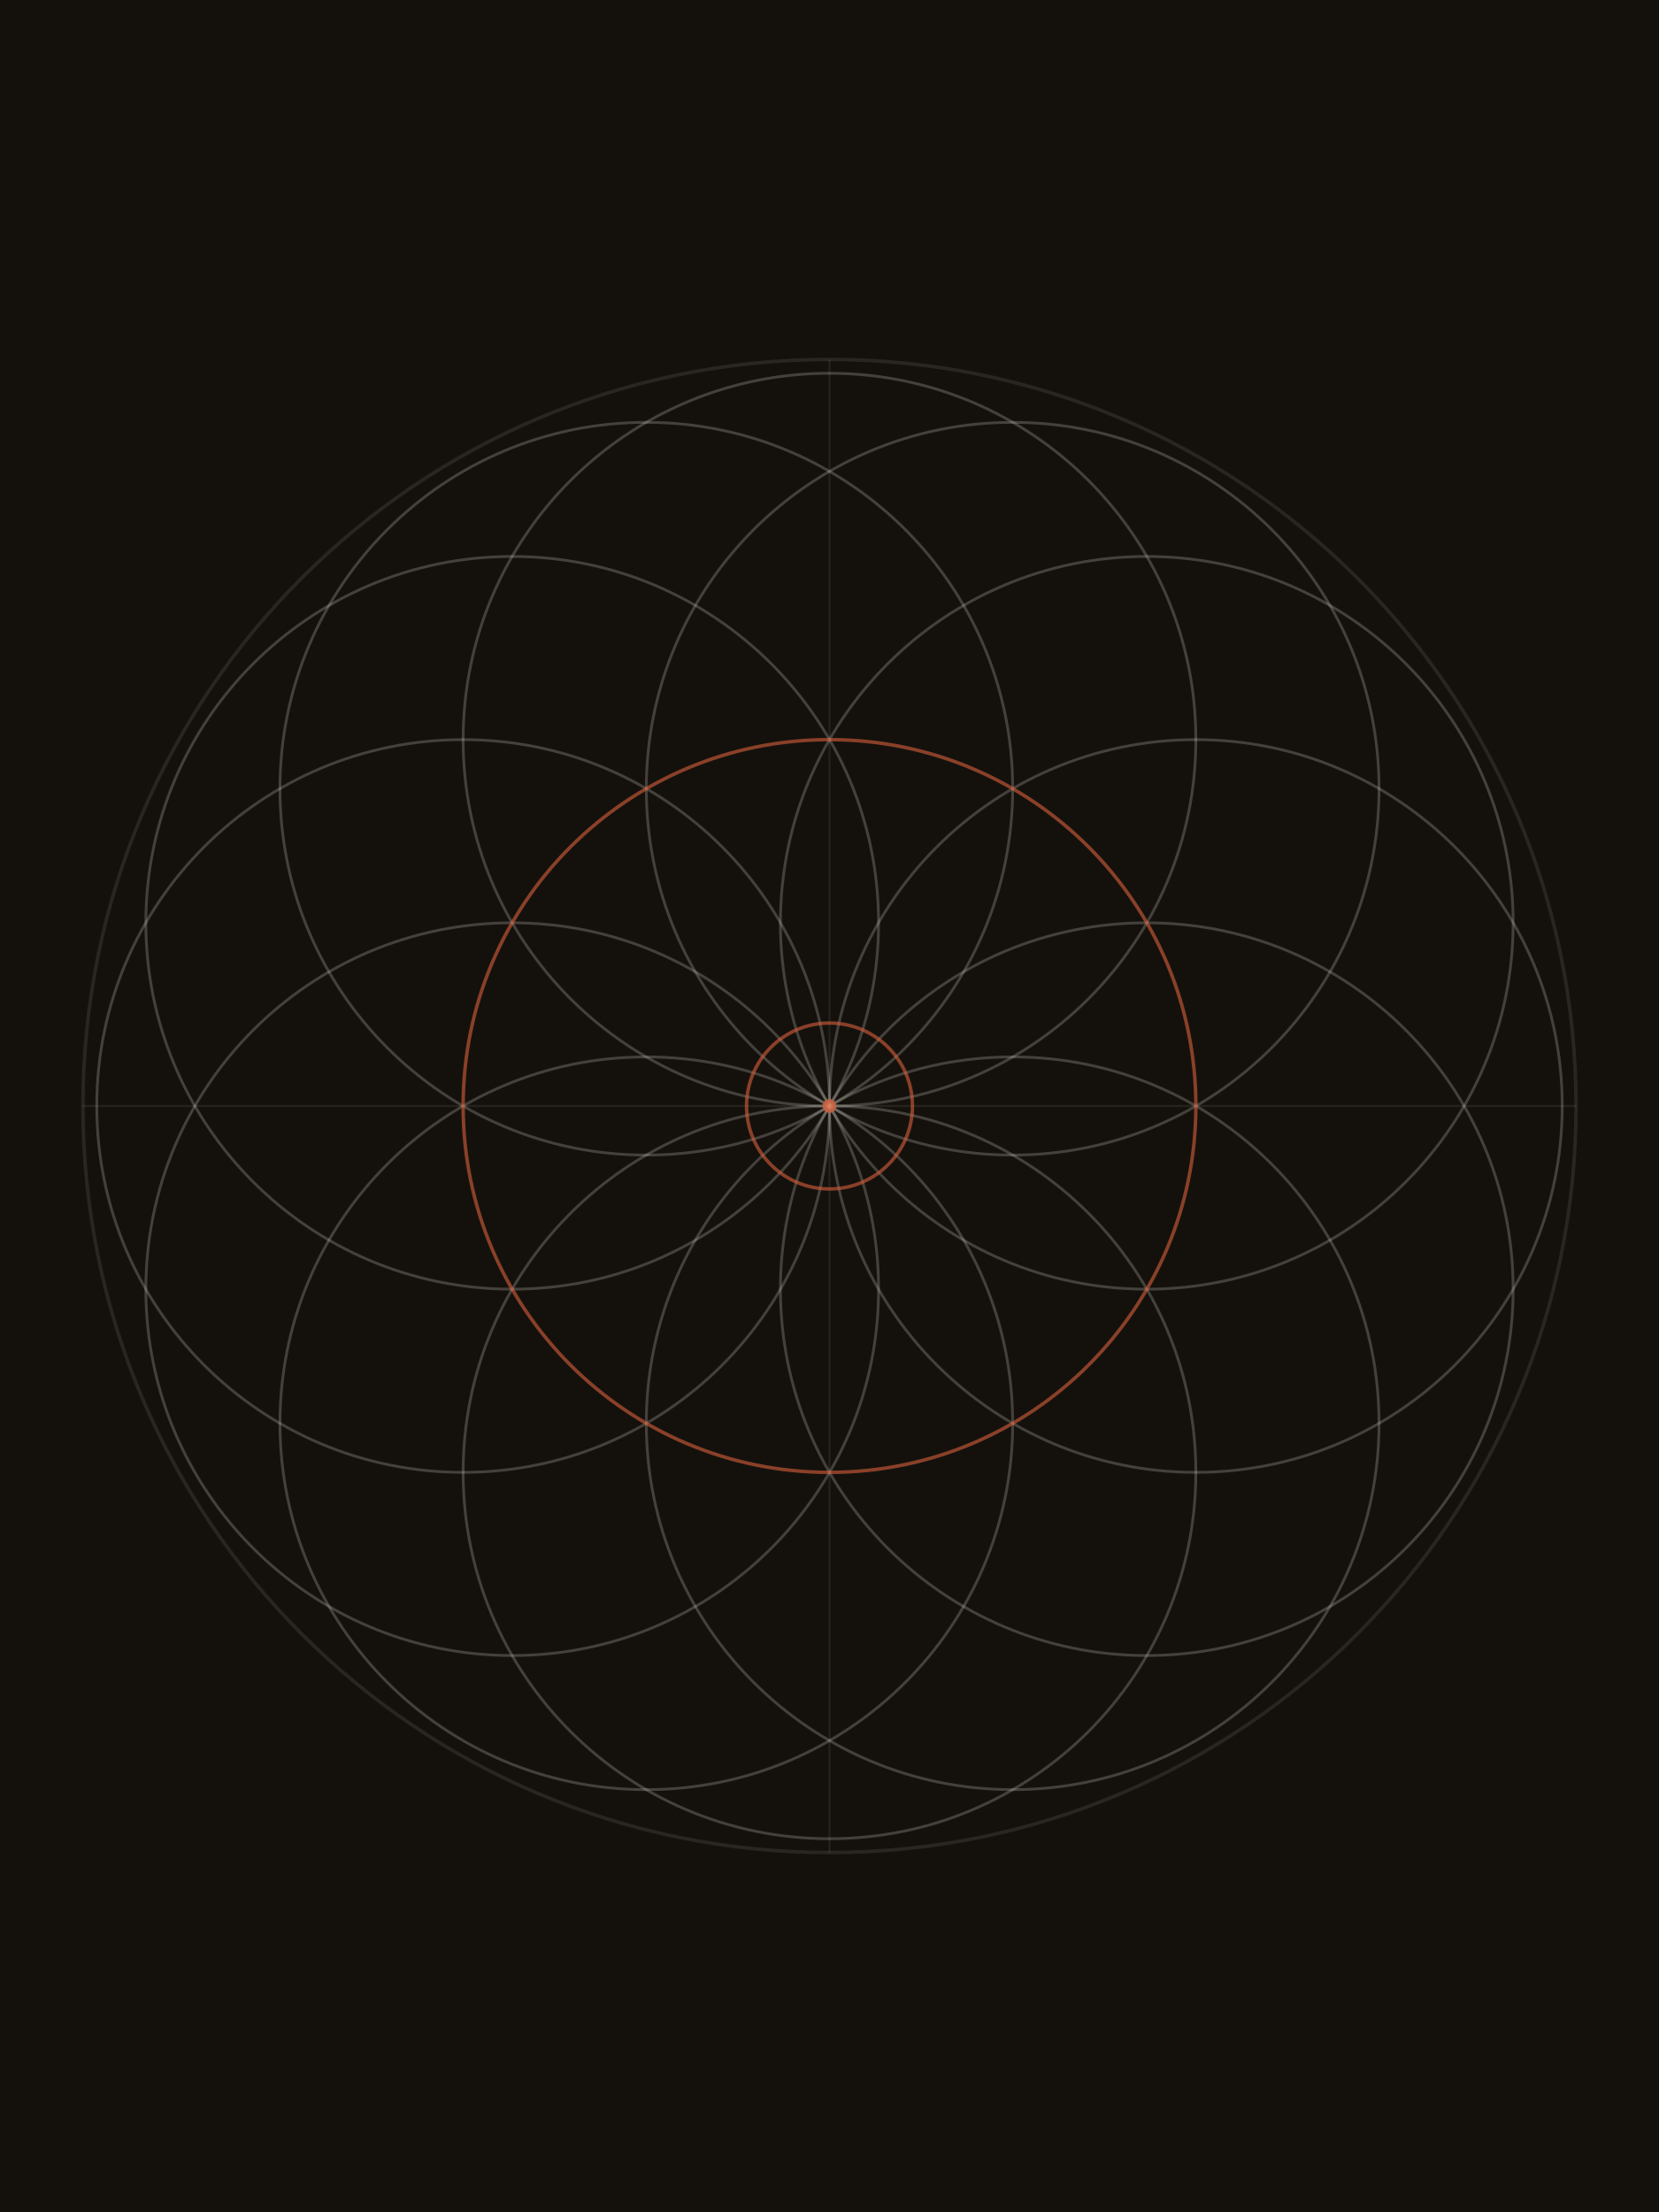
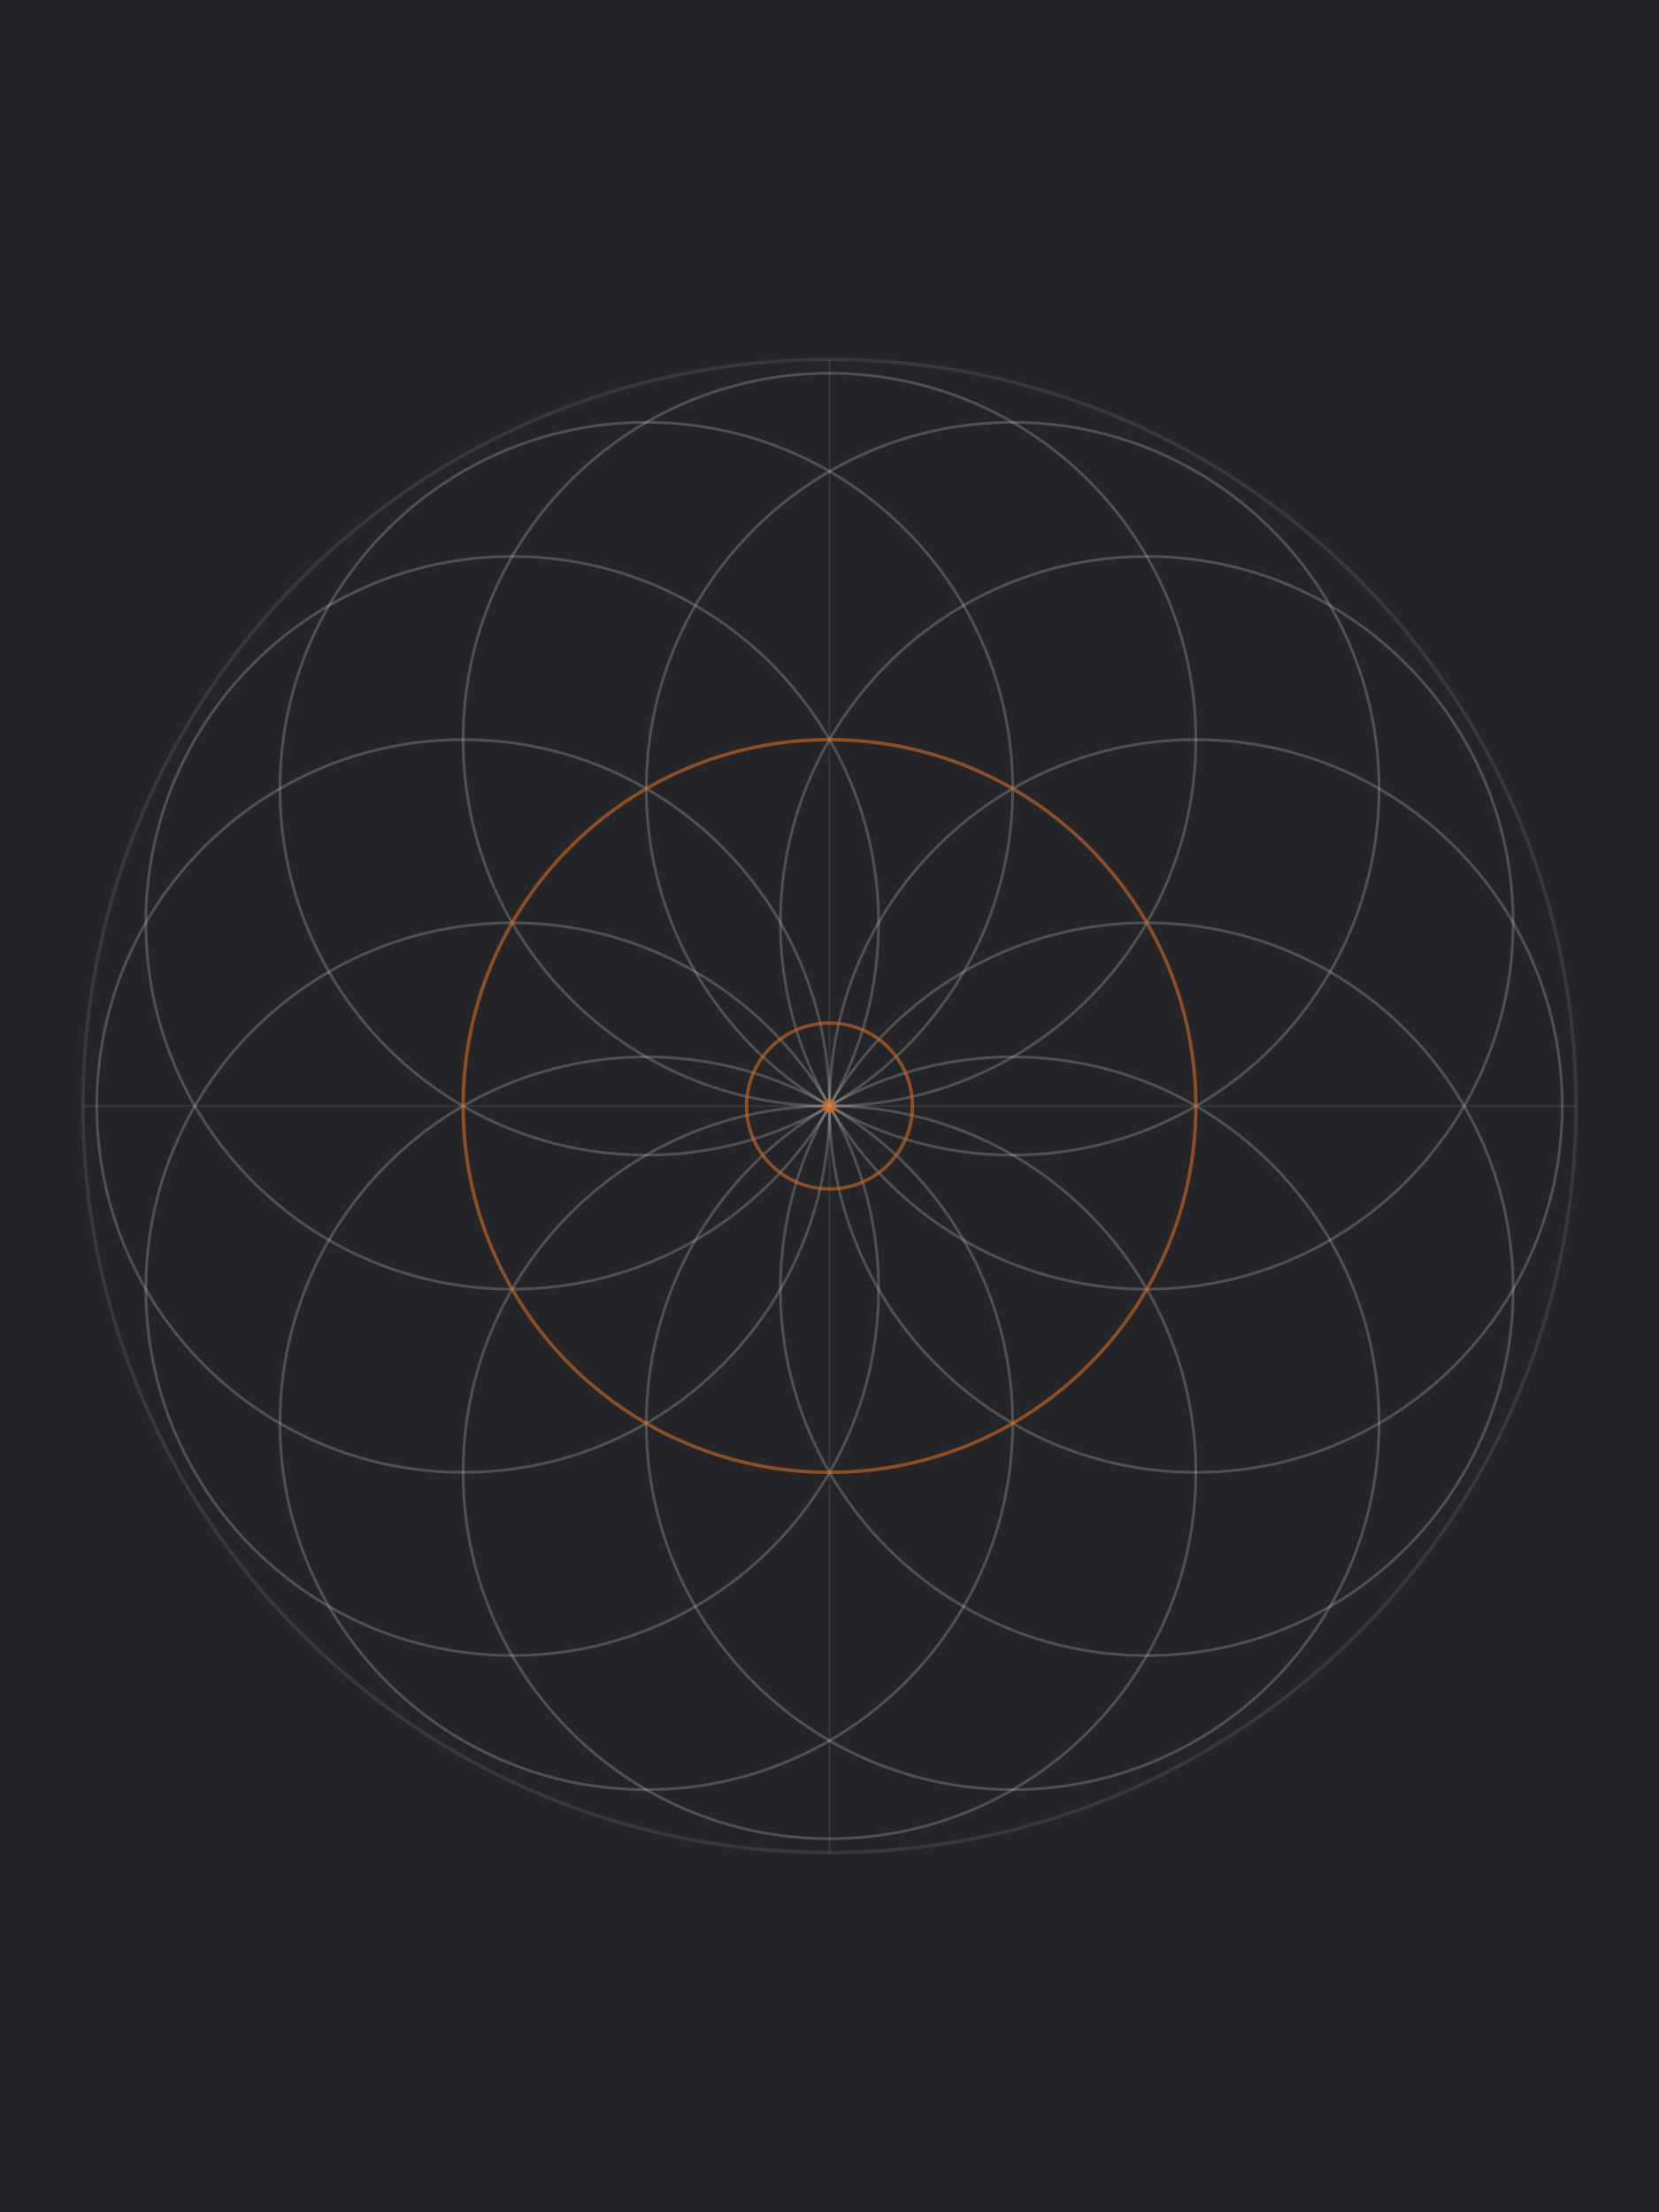
<svg xmlns="http://www.w3.org/2000/svg" viewBox="0 0 1200 1600" preserveAspectRatio="xMidYMid slice">
-   <rect width="1200" height="1600" fill="#14110D" />
-   <g stroke="rgba(236,231,223,0.08)" stroke-width="1.5">
+   <rect width="1200" height="1600" fill="#232529" />
+   <g stroke="rgba(239,233,225,0.08)" stroke-width="1.5">
    <line x1="60" y1="800" x2="1140" y2="800" />
    <line x1="600" y1="260" x2="600" y2="1340" />
  </g>
-   <g fill="none" stroke="rgba(236,231,223,0.1)" stroke-width="2.5">
+   <g fill="none" stroke="rgba(239,233,225,0.1)" stroke-width="2.5">
    <circle cx="600" cy="800" r="540" />
  </g>
-   <g fill="none" stroke="rgba(236,231,223,0.22)" stroke-width="2">
+   <g fill="none" stroke="rgba(239,233,225,0.22)" stroke-width="2">
    <circle cx="865.0" cy="800.0" r="265.0" />
    <circle cx="829.5" cy="932.5" r="265.0" />
    <circle cx="732.5" cy="1029.5" r="265.0" />
    <circle cx="600.0" cy="1065.0" r="265.0" />
    <circle cx="467.5" cy="1029.5" r="265.0" />
    <circle cx="370.5" cy="932.5" r="265.0" />
    <circle cx="335.0" cy="800.0" r="265.0" />
    <circle cx="370.5" cy="667.5" r="265.0" />
    <circle cx="467.5" cy="570.5" r="265.0" />
    <circle cx="600.0" cy="535.0" r="265.0" />
    <circle cx="732.5" cy="570.5" r="265.0" />
    <circle cx="829.5" cy="667.5" r="265.0" />
  </g>
-   <g fill="none" stroke="rgba(217,96,59,0.6)" stroke-width="2.5">
+   <g fill="none" stroke="rgba(210,105,30,0.6)" stroke-width="2.5">
    <circle cx="600" cy="800" r="265" />
    <circle cx="600" cy="800" r="60" />
  </g>
-   <circle cx="600" cy="800" r="5" fill="rgba(217,96,59,0.75)" stroke="none" />
+   <circle cx="600" cy="800" r="5" fill="rgba(210,105,30,0.75)" stroke="none" />
</svg>
